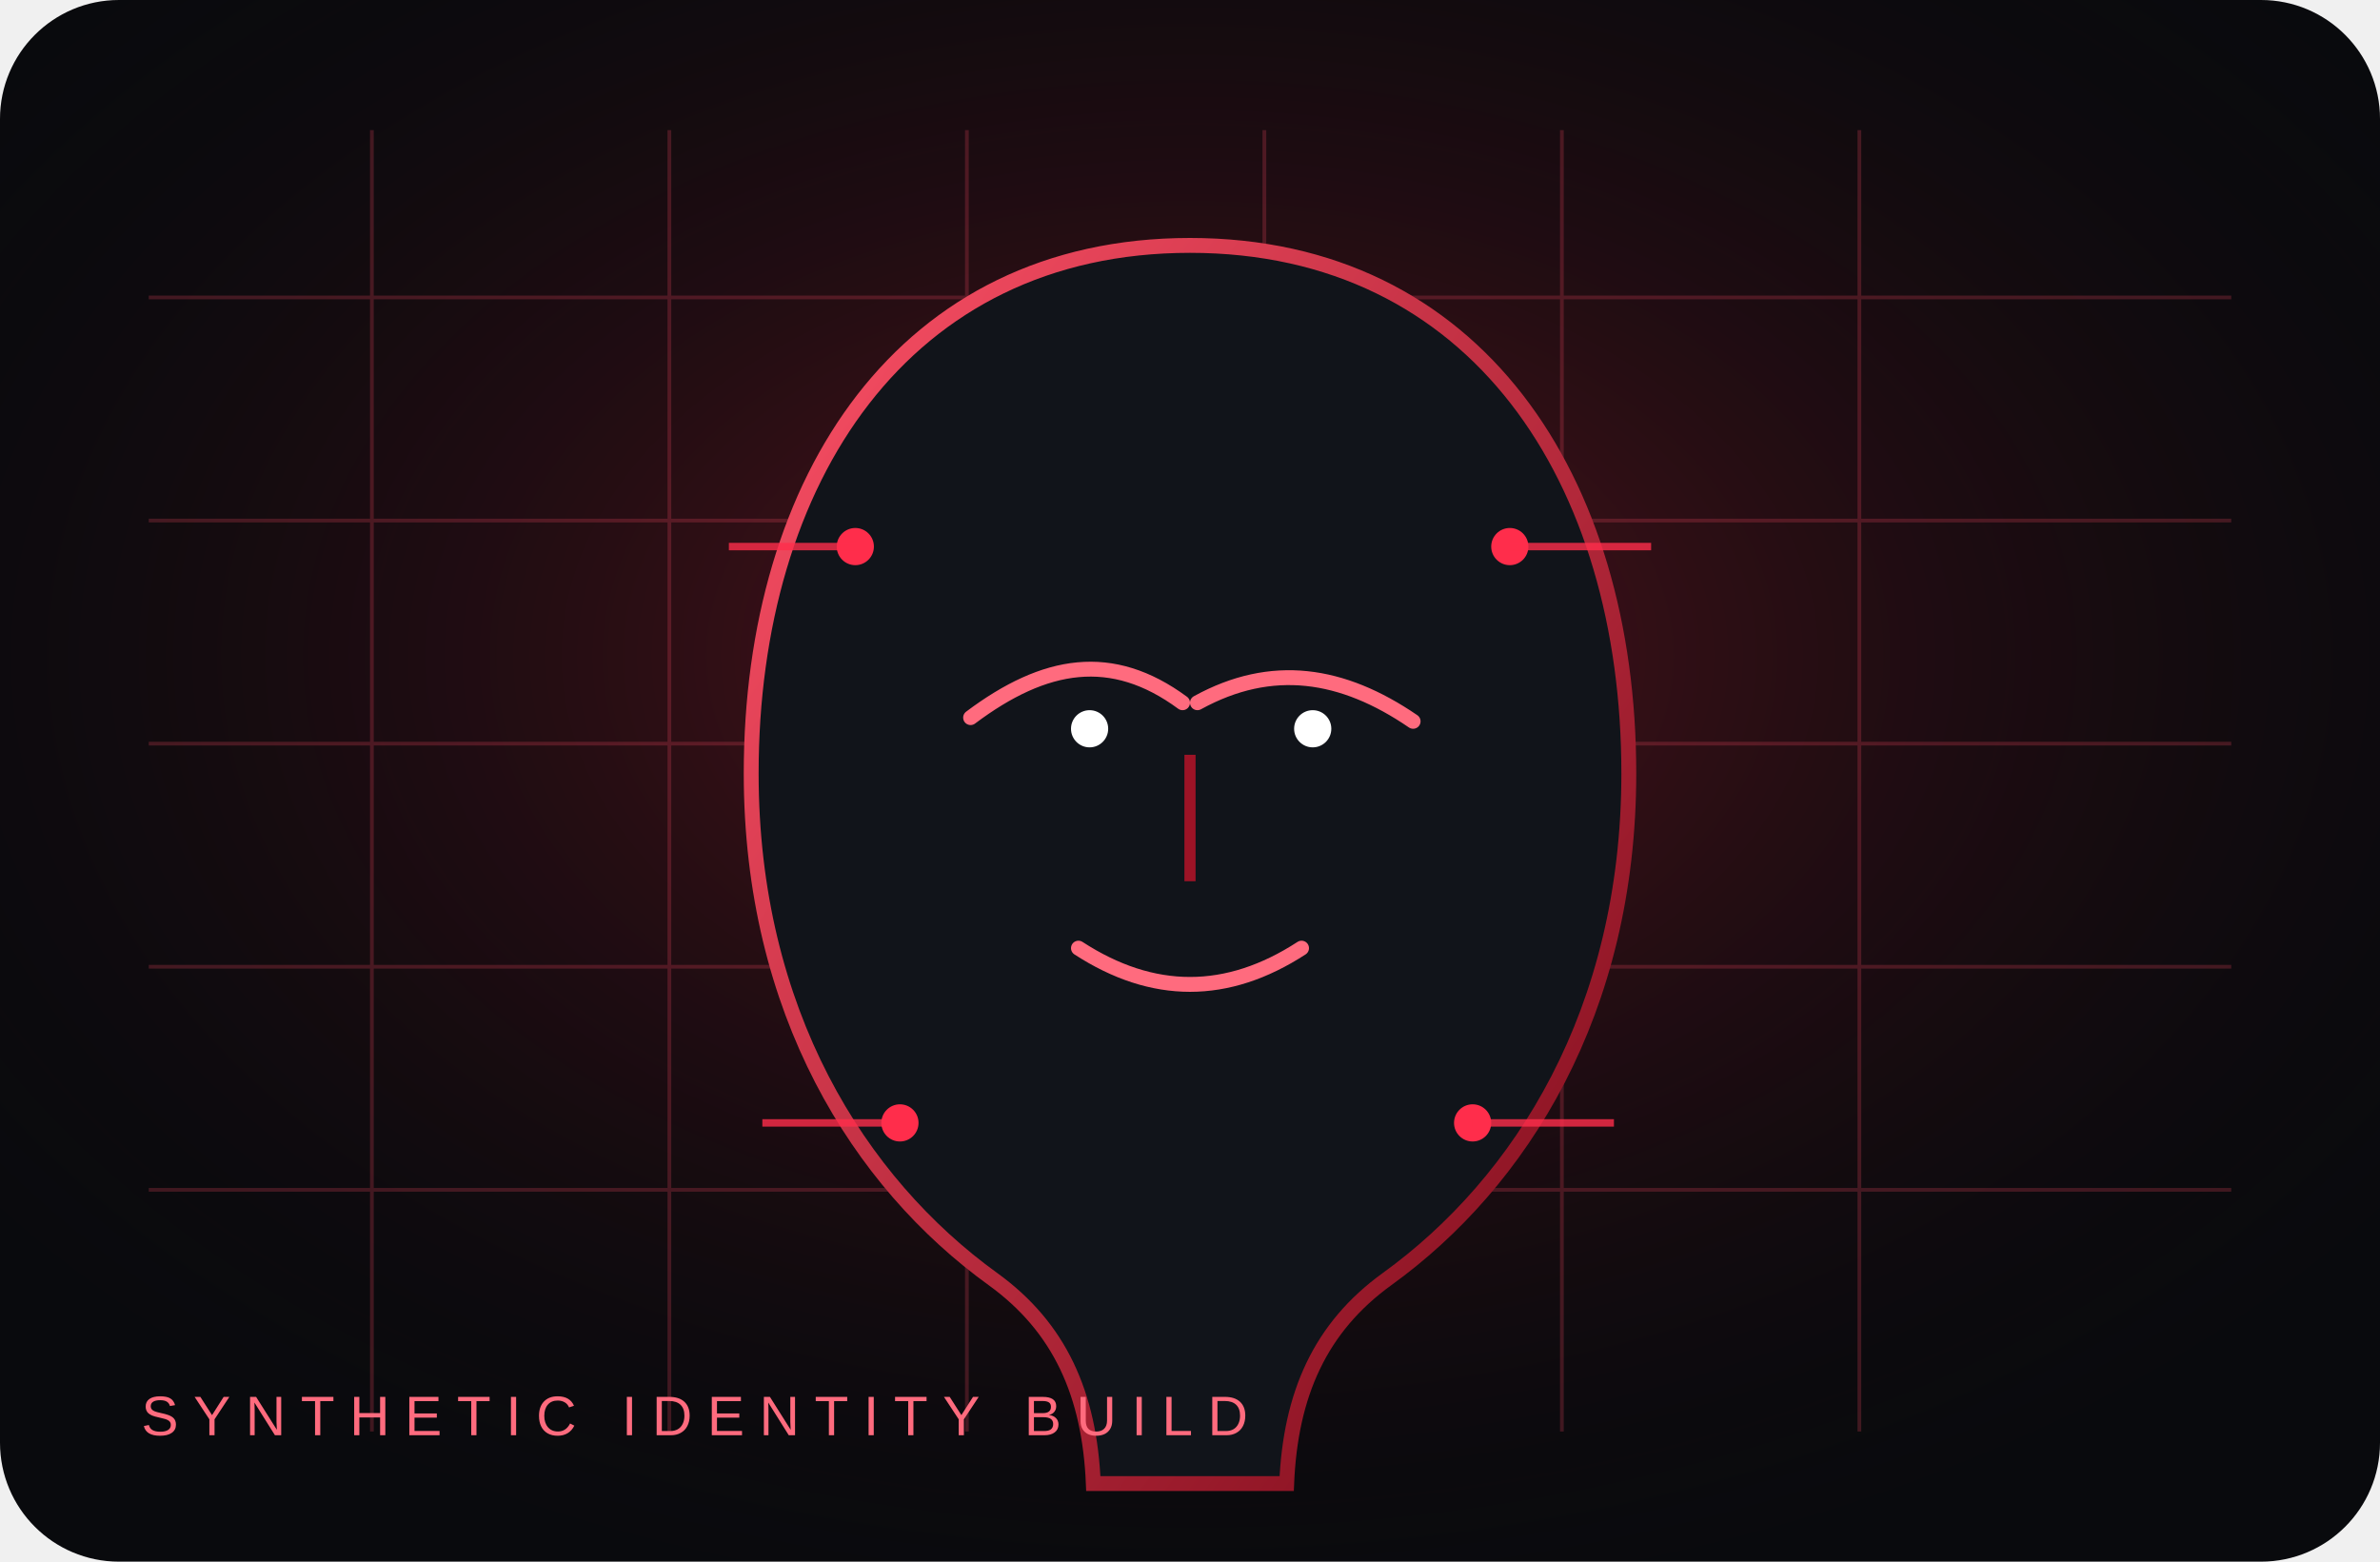
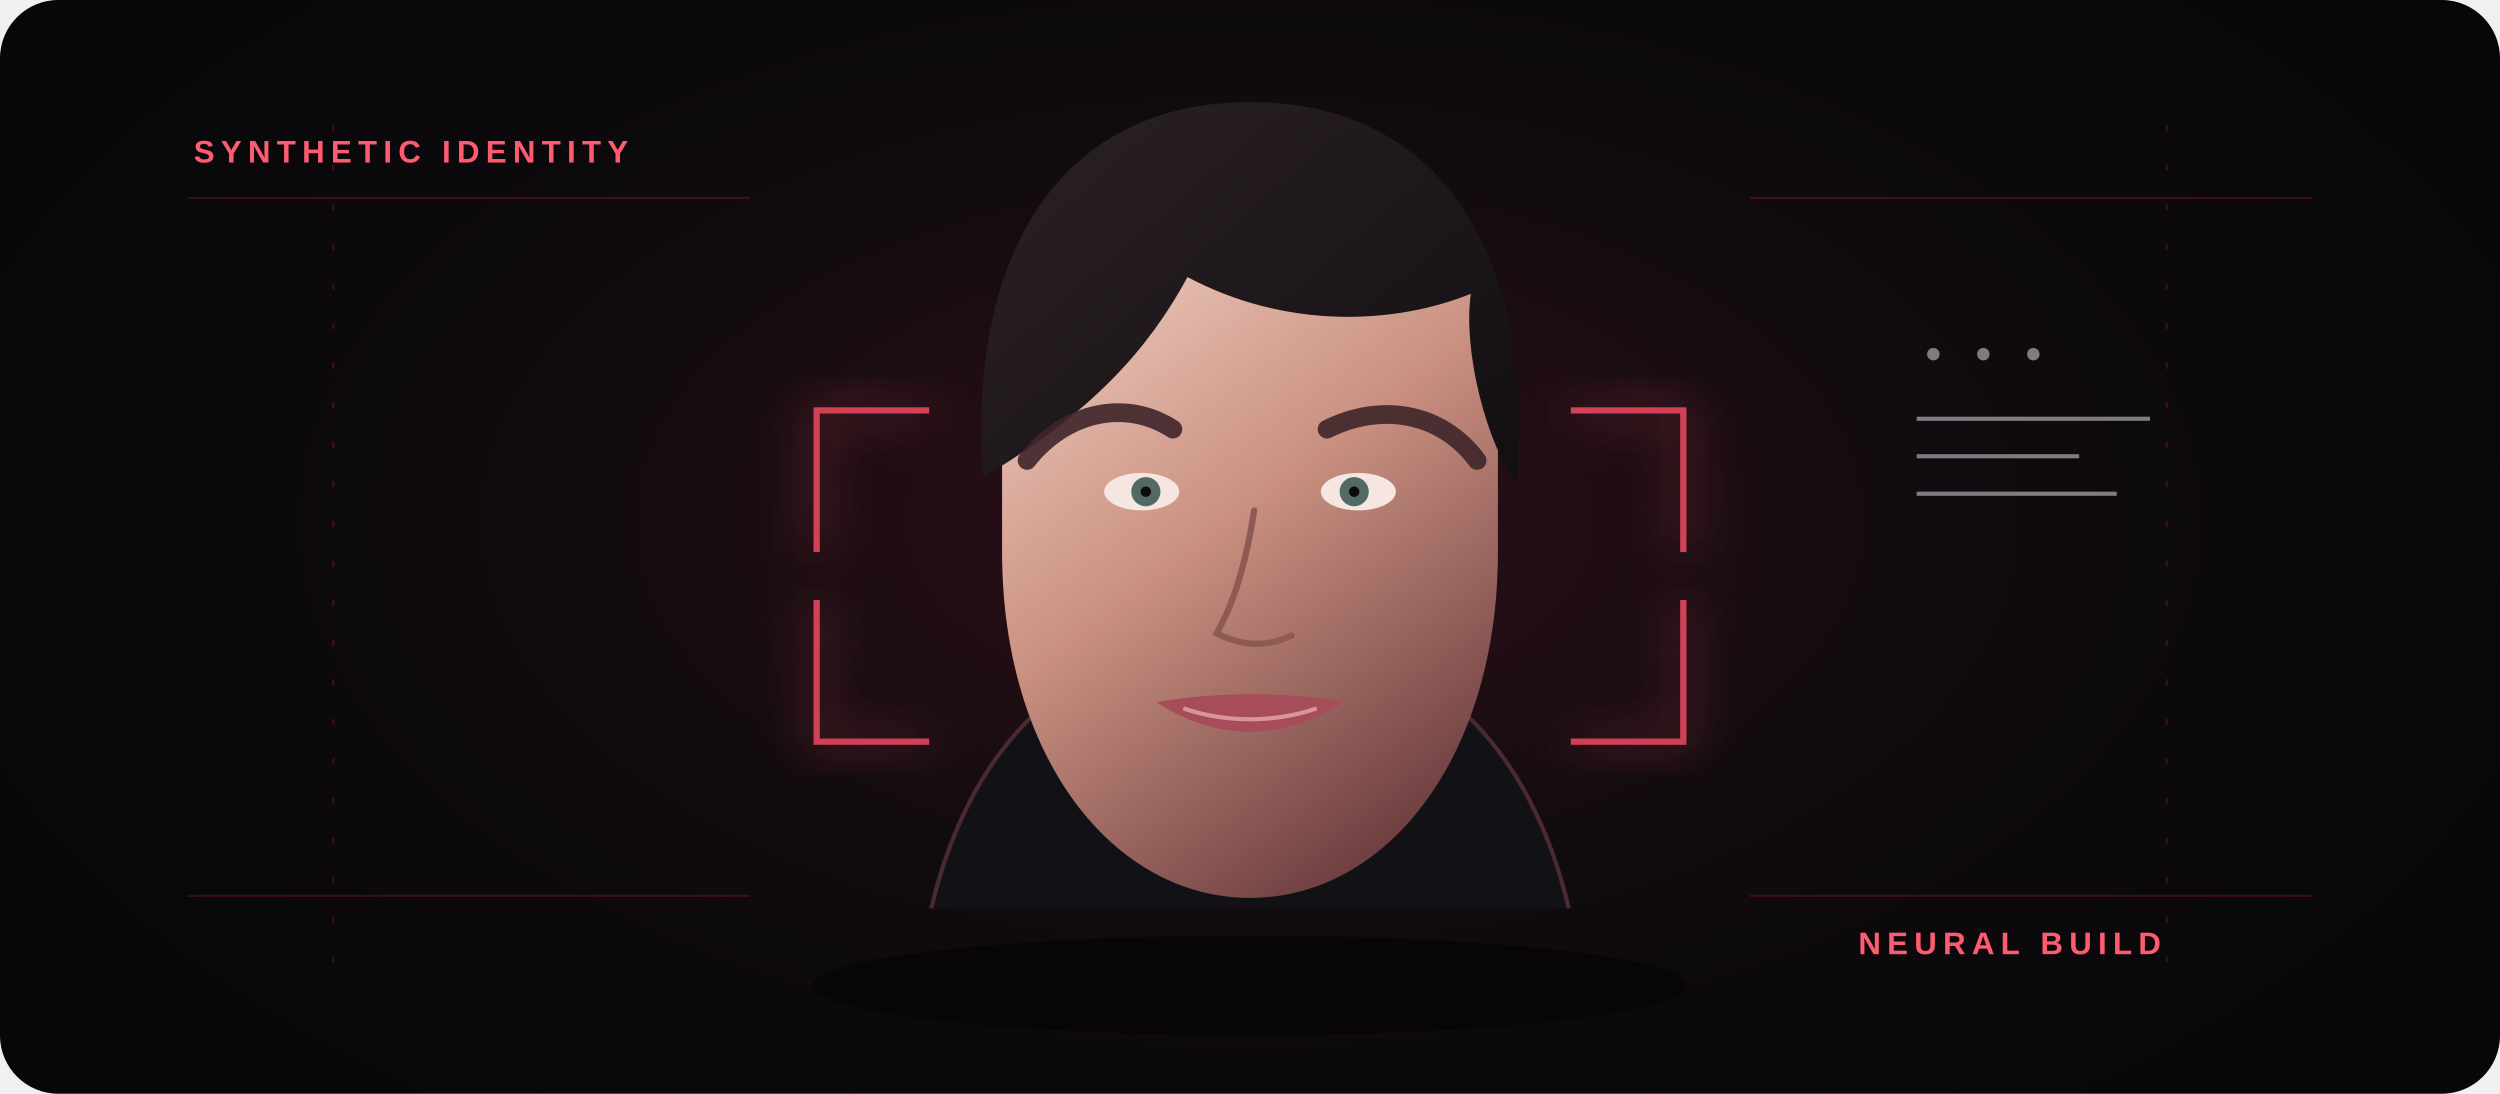
- <svg xmlns="http://www.w3.org/2000/svg" viewBox="0 0 640 420">
+ <svg xmlns="http://www.w3.org/2000/svg" viewBox="0 0 1200 525" fill="none">
  <defs>
-     <radialGradient id="g" cx="50%" cy="42%" r="65%">
-       <stop stop-color="#ef233c" stop-opacity=".35" />
-       <stop offset="1" stop-color="#08090c" stop-opacity="0" />
+     <radialGradient id="bg" cx="0" cy="0" r="1" gradientTransform="translate(600 250) rotate(90) scale(360 650)" gradientUnits="userSpaceOnUse">
+       <stop stop-color="#301018" />
+       <stop offset=".5" stop-color="#100B0F" />
+       <stop offset="1" stop-color="#070709" />
    </radialGradient>
-     <linearGradient id="r" x1="0" y1="0" x2="1" y2="1">
-       <stop stop-color="#ff5268" />
-       <stop offset="1" stop-color="#780817" />
+     <linearGradient id="skin" x1="490" y1="120" x2="710" y2="410" gradientUnits="userSpaceOnUse">
+       <stop stop-color="#F2D0C2" />
+       <stop offset=".45" stop-color="#C99080" />
+       <stop offset="1" stop-color="#5F3136" />
    </linearGradient>
+     <linearGradient id="hair" x1="470" y1="80" x2="730" y2="380" gradientUnits="userSpaceOnUse">
+       <stop stop-color="#2A2024" />
+       <stop offset="1" stop-color="#08080A" />
+     </linearGradient>
+     <linearGradient id="scan" x1="0" y1="0" x2="1" y2="0">
+       <stop stop-color="#E11D35" stop-opacity="0" />
+       <stop offset=".5" stop-color="#FF6578" />
+       <stop offset="1" stop-color="#E11D35" stop-opacity="0" />
+     </linearGradient>
+     <filter id="glow">
+       <feGaussianBlur stdDeviation="12" result="b" />
+       <feMerge>
+         <feMergeNode in="b" />
+         <feMergeNode in="SourceGraphic" />
+       </feMerge>
+     </filter>
  </defs>
-   <rect width="640" height="420" rx="32" fill="#090a0d" />
-   <rect width="640" height="420" rx="32" fill="url(#g)" />
-   <g opacity=".22" stroke="#ff4b63">
-     <path d="M40 80h560M40 140h560M40 200h560M40 260h560M40 320h560" />
-     <path d="M100 35v350M180 35v350M260 35v350M340 35v350M420 35v350M500 35v350" />
+   <rect width="1200" height="525" rx="28" fill="url(#bg)" />
+   <g opacity=".25" stroke="#E11D35">
+     <path d="M90 95H360M840 95h270M90 430h270M840 430h270" />
+     <path d="M160 60v405M1040 60v405" stroke-dasharray="3 16" />
  </g>
-   <g transform="translate(188 42)">
-     <path d="M132 24c77 0 118 63 118 142 0 64-29 110-65 136-18 13-26 31-27 55h-52c-1-24-9-42-27-55-36-26-65-72-65-136C14 87 55 24 132 24Z" fill="#11141a" stroke="url(#r)" stroke-width="4" />
-     <path d="M73 151c20-15 38-18 57-4M134 147c20-11 39-8 58 5M102 213c20 13 40 13 60 0" fill="none" stroke="#ff6b7e" stroke-width="4" stroke-linecap="round" />
-     <circle cx="105" cy="154" r="5" fill="#fff" />
-     <circle cx="165" cy="154" r="5" fill="#fff" />
-     <path d="M132 161v34" stroke="#9d1326" stroke-width="3" />
-     <g fill="#ff2d4b">
-       <circle cx="42" cy="105" r="5" />
-       <circle cx="218" cy="105" r="5" />
-       <circle cx="54" cy="260" r="5" />
-       <circle cx="208" cy="260" r="5" />
-     </g>
-     <g stroke="#ff2d4b" stroke-width="2" opacity=".8">
-       <path d="M42 105H8M218 105h38M54 260H17M208 260h38" />
-     </g>
+   <ellipse cx="600" cy="473" rx="210" ry="24" fill="#000" opacity=".45" />
+   <g>
+     <path d="M447 436c18-76 62-118 122-130h62c60 12 104 54 122 130" fill="#121216" stroke="#4B2931" stroke-width="2" />
+     <path d="M481 212c0-94 47-151 119-151s119 57 119 151v53c0 98-53 166-119 166s-119-68-119-166v-53Z" fill="url(#skin)" />
+     <path d="M472 229c-8-104 35-180 128-180 91 0 137 72 128 183-14-18-26-63-22-91-37 15-89 17-136-8-19 35-46 65-98 96Z" fill="url(#hair)" />
+     <path d="M493 221c18-23 47-30 70-15M637 206c26-13 55-8 72 15" stroke="#3E2529" stroke-width="9" stroke-linecap="round" opacity=".9" />
+     <ellipse cx="548" cy="236" rx="18" ry="9" fill="#F5E6E2" />
+     <ellipse cx="652" cy="236" rx="18" ry="9" fill="#F5E6E2" />
+     <circle cx="550" cy="236" r="7" fill="#526A64" />
+     <circle cx="650" cy="236" r="7" fill="#526A64" />
+     <circle cx="550" cy="236" r="2.5" fill="#0C0C0E" />
+     <circle cx="650" cy="236" r="2.5" fill="#0C0C0E" />
+     <path d="M602 245c-4 26-10 45-18 59 12 6 24 7 36 1" stroke="#8E5A54" stroke-width="3" stroke-linecap="round" />
+     <path d="M555 337c29 19 61 19 90 0-27-5-61-5-90 0Z" fill="#A74C59" />
+     <path d="M568 340c20 7 44 7 64 0" stroke="#F0B2B6" stroke-width="2" opacity=".7" />
  </g>
-   <text x="38" y="386" fill="#ff6b7e" font-family="Arial" font-size="15" letter-spacing="4">SYNTHETIC IDENTITY BUILD</text>
+   <g filter="url(#glow)" stroke="#FF4F67" opacity=".8">
+     <path d="M446 197h-54v68M754 197h54v68M446 356h-54v-68M754 356h54v-68" stroke-width="3" />
+     <path d="M381 281h438" stroke="url(#scan)" stroke-width="3" />
+   </g>
+   <g fill="#FF5B70" font-family="Arial,sans-serif" font-size="15" font-weight="700" letter-spacing="3">
+     <text x="93" y="78">SYNTHETIC IDENTITY</text>
+     <text x="892" y="458">NEURAL BUILD</text>
+   </g>
+   <g opacity=".55" fill="#D9D9DD">
+     <circle cx="928" cy="170" r="3" />
+     <circle cx="952" cy="170" r="3" />
+     <circle cx="976" cy="170" r="3" />
+     <path d="M920 200h112v2H920zM920 218h78v2h-78zM920 236h96v2h-96z" />
+   </g>
</svg>
